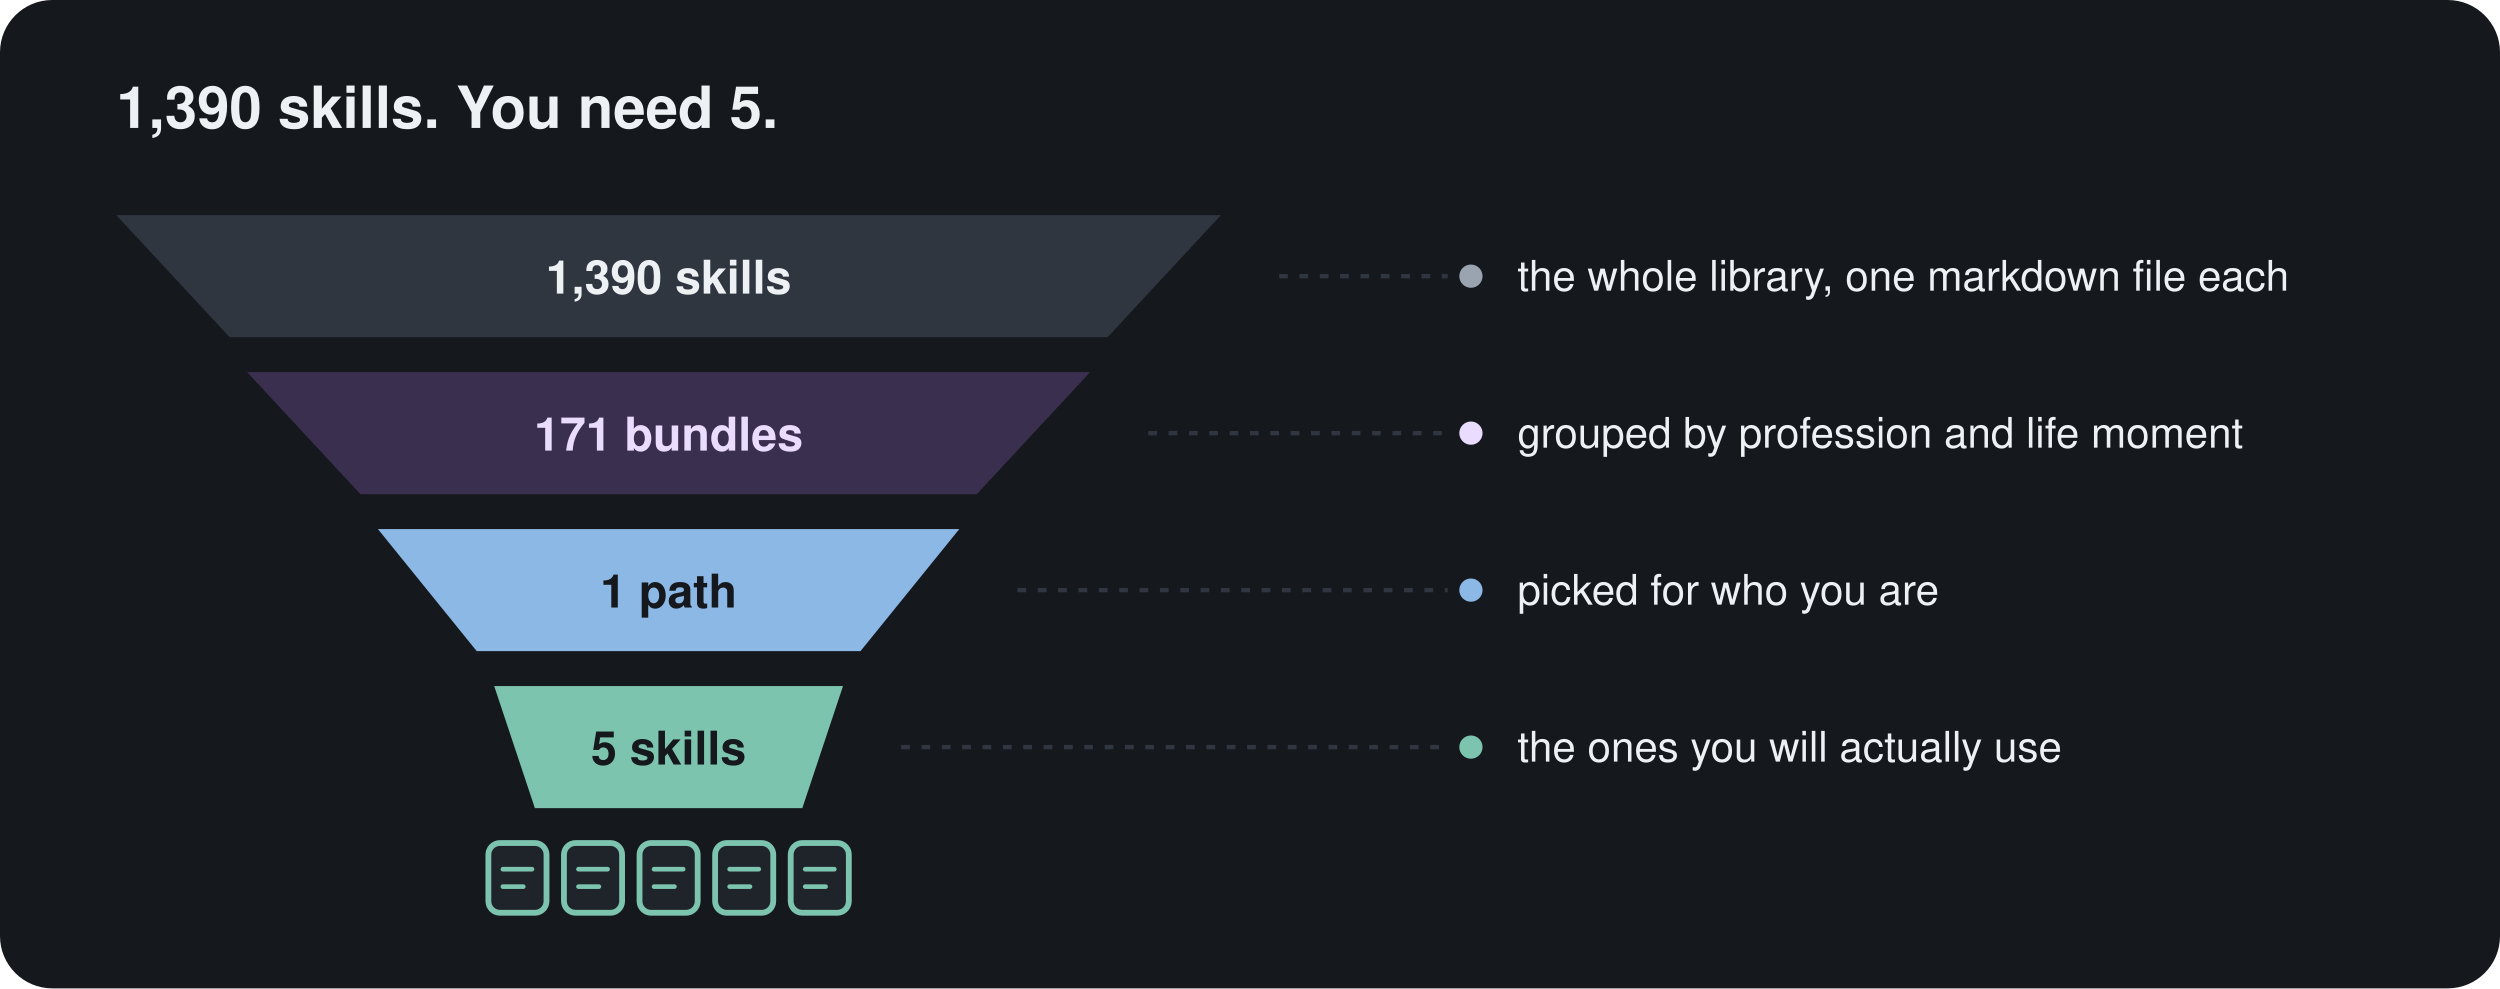
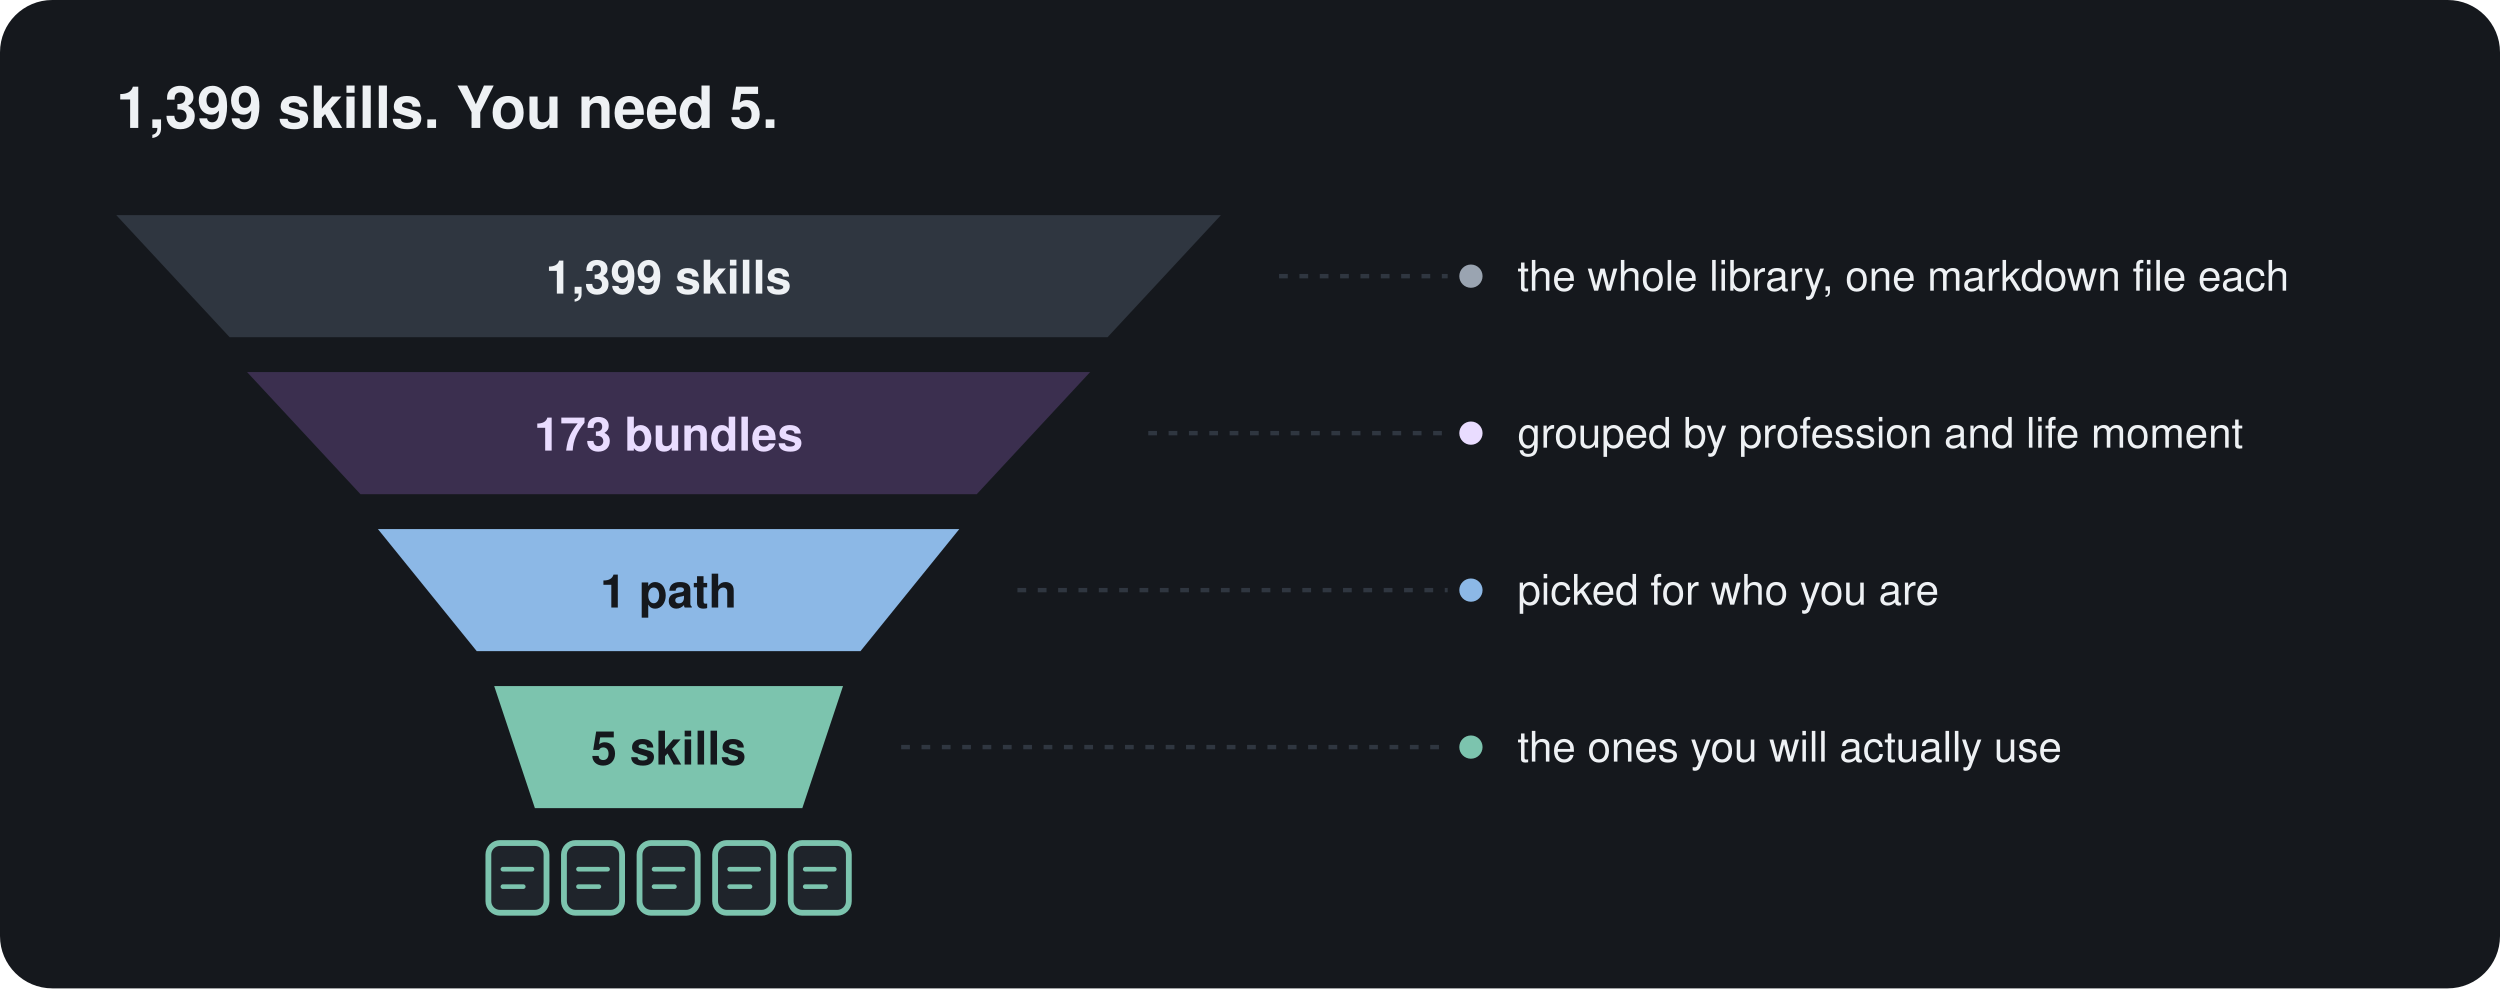
- <svg xmlns="http://www.w3.org/2000/svg" width="860" height="340" viewBox="0 0 860 340" role="img" aria-label="A funnel: 1,390 skills in the library, 171 bundles, one path picked for you, and the 5 skills you will actually use.">
+ <svg xmlns="http://www.w3.org/2000/svg" width="860" height="340" viewBox="0 0 860 340" role="img" aria-label="A funnel: 1,399 skills in the library, 173 bundles, one path picked for you, and the 5 skills you will actually use.">
  <style>
    text{font-family:-apple-system, BlinkMacSystemFont, 'Segoe UI', 'PingFang SC', 'Microsoft YaHei', Helvetica, Arial, sans-serif}
    .ttl{font-size:20px;font-weight:700;fill:#eef1f4}
    .big{font-size:16px;font-weight:700}
    .small{font-size:14.5px;fill:#eef1f4}
    @keyframes rin{0%{opacity:0;transform:translateY(8px)}6%,100%{opacity:1;transform:none}}
    .r0{animation:rin 8s 0.00s infinite both}.r1{animation:rin 8s 0.50s infinite both}.r2{animation:rin 8s 1.00s infinite both}.r3{animation:rin 8s 1.50s infinite both}@keyframes drop0{0%{transform:translate(0,0);opacity:0}8%{opacity:1}70%{transform:translate(108px,208px);opacity:1}82%,100%{transform:translate(108px,208px);opacity:0}}.d0{animation:drop0 3.6s 0.00s ease-in infinite}@keyframes drop1{0%{transform:translate(0,0);opacity:0}8%{opacity:1}70%{transform:translate(54px,208px);opacity:1}82%,100%{transform:translate(54px,208px);opacity:0}}.d1{animation:drop1 3.6s 0.45s ease-in infinite}@keyframes drop2{0%{transform:translate(0,0);opacity:0}8%{opacity:1}70%{transform:translate(0px,208px);opacity:1}82%,100%{transform:translate(0px,208px);opacity:0}}.d2{animation:drop2 3.6s 0.90s ease-in infinite}@keyframes drop3{0%{transform:translate(0,0);opacity:0}8%{opacity:1}70%{transform:translate(-54px,208px);opacity:1}82%,100%{transform:translate(-54px,208px);opacity:0}}.d3{animation:drop3 3.6s 1.35s ease-in infinite}@keyframes drop4{0%{transform:translate(0,0);opacity:0}8%{opacity:1}70%{transform:translate(-108px,208px);opacity:1}82%,100%{transform:translate(-108px,208px);opacity:0}}.d4{animation:drop4 3.6s 1.80s ease-in infinite}@keyframes drop5{0%{transform:translate(0,0);opacity:0}8%{opacity:1}70%{transform:translate(81px,208px);opacity:1}82%,100%{transform:translate(81px,208px);opacity:0}}.d5{animation:drop5 3.6s 2.25s ease-in infinite}@keyframes drop6{0%{transform:translate(0,0);opacity:0}8%{opacity:1}70%{transform:translate(-27px,208px);opacity:1}82%,100%{transform:translate(-27px,208px);opacity:0}}.d6{animation:drop6 3.6s 2.70s ease-in infinite}@keyframes drop7{0%{transform:translate(0,0);opacity:0}8%{opacity:1}70%{transform:translate(-81px,208px);opacity:1}82%,100%{transform:translate(-81px,208px);opacity:0}}.d7{animation:drop7 3.6s 3.15s ease-in infinite}
    .dot{opacity:0}
    @keyframes pop{0%,40%{opacity:0;transform:translateY(-6px)}55%,100%{opacity:1;transform:none}}
    .f{animation:pop 8s infinite both}
    @media (prefers-reduced-motion: reduce){.r0,.r1,.r2,.r3,.f{animation:none!important;opacity:1!important}.dot{animation:none!important;opacity:0!important}}
  </style>
  <rect width="860" height="340" rx="18" fill="#15181d" />
-   <text x="40" y="44" class="ttl">1,390 skills. You need 5.</text>
+   <text x="40" y="44" class="ttl">1,399 skills. You need 5.</text>
  <g class="r0">
    <path d="M40 74H420L381 116H79Z" fill="#2f3640" />
-     <text x="230" y="101" text-anchor="middle" class="big" fill="#eef1f4">1,390 skills</text>
+     <text x="230" y="101" text-anchor="middle" class="big" fill="#eef1f4">1,399 skills</text>
    <path d="M440 95H498" stroke="#2f3640" stroke-width="1.5" stroke-dasharray="3 4" />
    <circle cx="506" cy="95" r="4" fill="#9aa4b1" />
    <text x="522" y="100" class="small">the whole library, one markdown file each</text>
  </g>
  <g class="r1">
    <path d="M85 128H375L336 170H124Z" fill="#3b2f4f" />
-     <text x="230" y="155" text-anchor="middle" class="big" fill="#e9dcff">171 bundles</text>
+     <text x="230" y="155" text-anchor="middle" class="big" fill="#e9dcff">173 bundles</text>
    <path d="M395 149H498" stroke="#2f3640" stroke-width="1.5" stroke-dasharray="3 4" />
    <circle cx="506" cy="149" r="4" fill="#e9dcff" />
    <text x="522" y="154" class="small">grouped by profession and life moment</text>
  </g>
  <g class="r2">
    <path d="M130 182H330L296 224H164Z" fill="#8cb8e6" />
    <text x="230" y="209" text-anchor="middle" class="big" fill="#15181d">1 path</text>
    <path d="M350 203H498" stroke="#2f3640" stroke-width="1.5" stroke-dasharray="3 4" />
    <circle cx="506" cy="203" r="4" fill="#8cb8e6" />
    <text x="522" y="208" class="small">picked for who you are</text>
  </g>
  <g class="r3">
    <path d="M170 236H290L276 278H184Z" fill="#7cc4ae" />
    <text x="230" y="263" text-anchor="middle" class="big" fill="#15181d">5 skills</text>
    <path d="M310 257H498" stroke="#2f3640" stroke-width="1.5" stroke-dasharray="3 4" />
    <circle cx="506" cy="257" r="4" fill="#7cc4ae" />
    <text x="522" y="262" class="small">the ones you will actually use</text>
  </g>
  <circle cx="110" cy="60" r="4" fill="#f2a65a" class="dot d0" />
  <circle cx="170" cy="60" r="4" fill="#f2a65a" class="dot d1" />
  <circle cx="230" cy="60" r="4" fill="#f2a65a" class="dot d2" />
  <circle cx="290" cy="60" r="4" fill="#f2a65a" class="dot d3" />
  <circle cx="350" cy="60" r="4" fill="#f2a65a" class="dot d4" />
  <circle cx="140" cy="60" r="4" fill="#f2a65a" class="dot d5" />
  <circle cx="260" cy="60" r="4" fill="#f2a65a" class="dot d6" />
  <circle cx="320" cy="60" r="4" fill="#f2a65a" class="dot d7" />
  <rect x="168" y="290" width="20" height="24" rx="4" fill="#1f242b" stroke="#7cc4ae" stroke-width="2" class="f" style="animation-delay:2.00s" />
  <path d="M173 299h10M173 305h7" stroke="#7cc4ae" stroke-width="1.6" stroke-linecap="round" class="f" style="animation-delay:2.00s" />
  <rect x="194" y="290" width="20" height="24" rx="4" fill="#1f242b" stroke="#7cc4ae" stroke-width="2" class="f" style="animation-delay:2.15s" />
  <path d="M199 299h10M199 305h7" stroke="#7cc4ae" stroke-width="1.6" stroke-linecap="round" class="f" style="animation-delay:2.15s" />
  <rect x="220" y="290" width="20" height="24" rx="4" fill="#1f242b" stroke="#7cc4ae" stroke-width="2" class="f" style="animation-delay:2.30s" />
  <path d="M225 299h10M225 305h7" stroke="#7cc4ae" stroke-width="1.6" stroke-linecap="round" class="f" style="animation-delay:2.30s" />
  <rect x="246" y="290" width="20" height="24" rx="4" fill="#1f242b" stroke="#7cc4ae" stroke-width="2" class="f" style="animation-delay:2.45s" />
  <path d="M251 299h10M251 305h7" stroke="#7cc4ae" stroke-width="1.6" stroke-linecap="round" class="f" style="animation-delay:2.45s" />
  <rect x="272" y="290" width="20" height="24" rx="4" fill="#1f242b" stroke="#7cc4ae" stroke-width="2" class="f" style="animation-delay:2.60s" />
  <path d="M277 299h10M277 305h7" stroke="#7cc4ae" stroke-width="1.6" stroke-linecap="round" class="f" style="animation-delay:2.60s" />
</svg>
